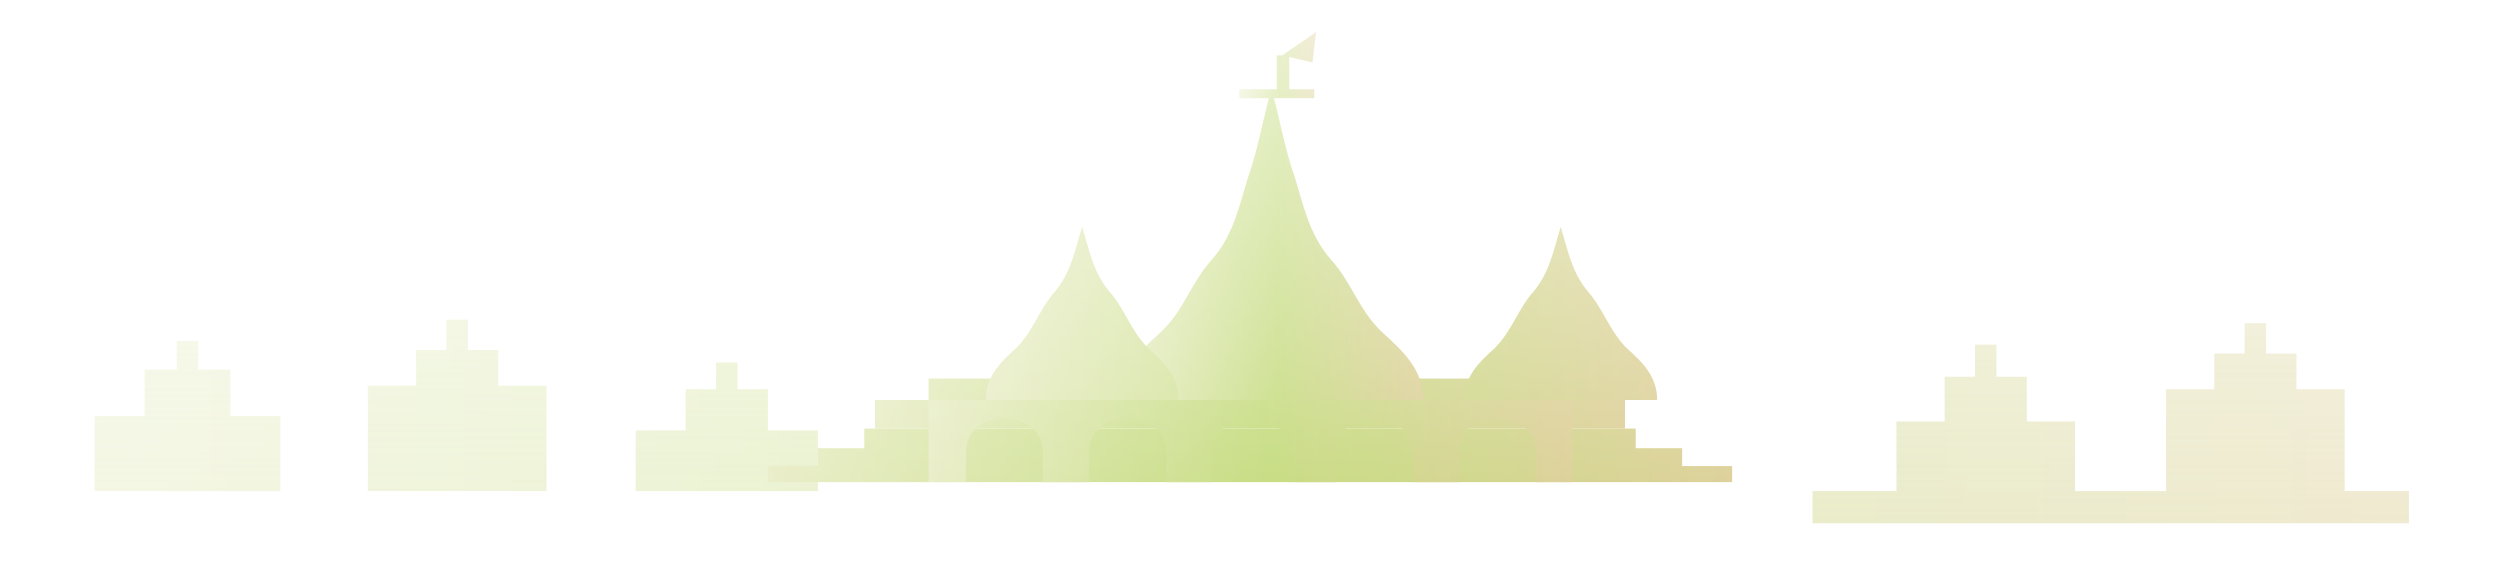
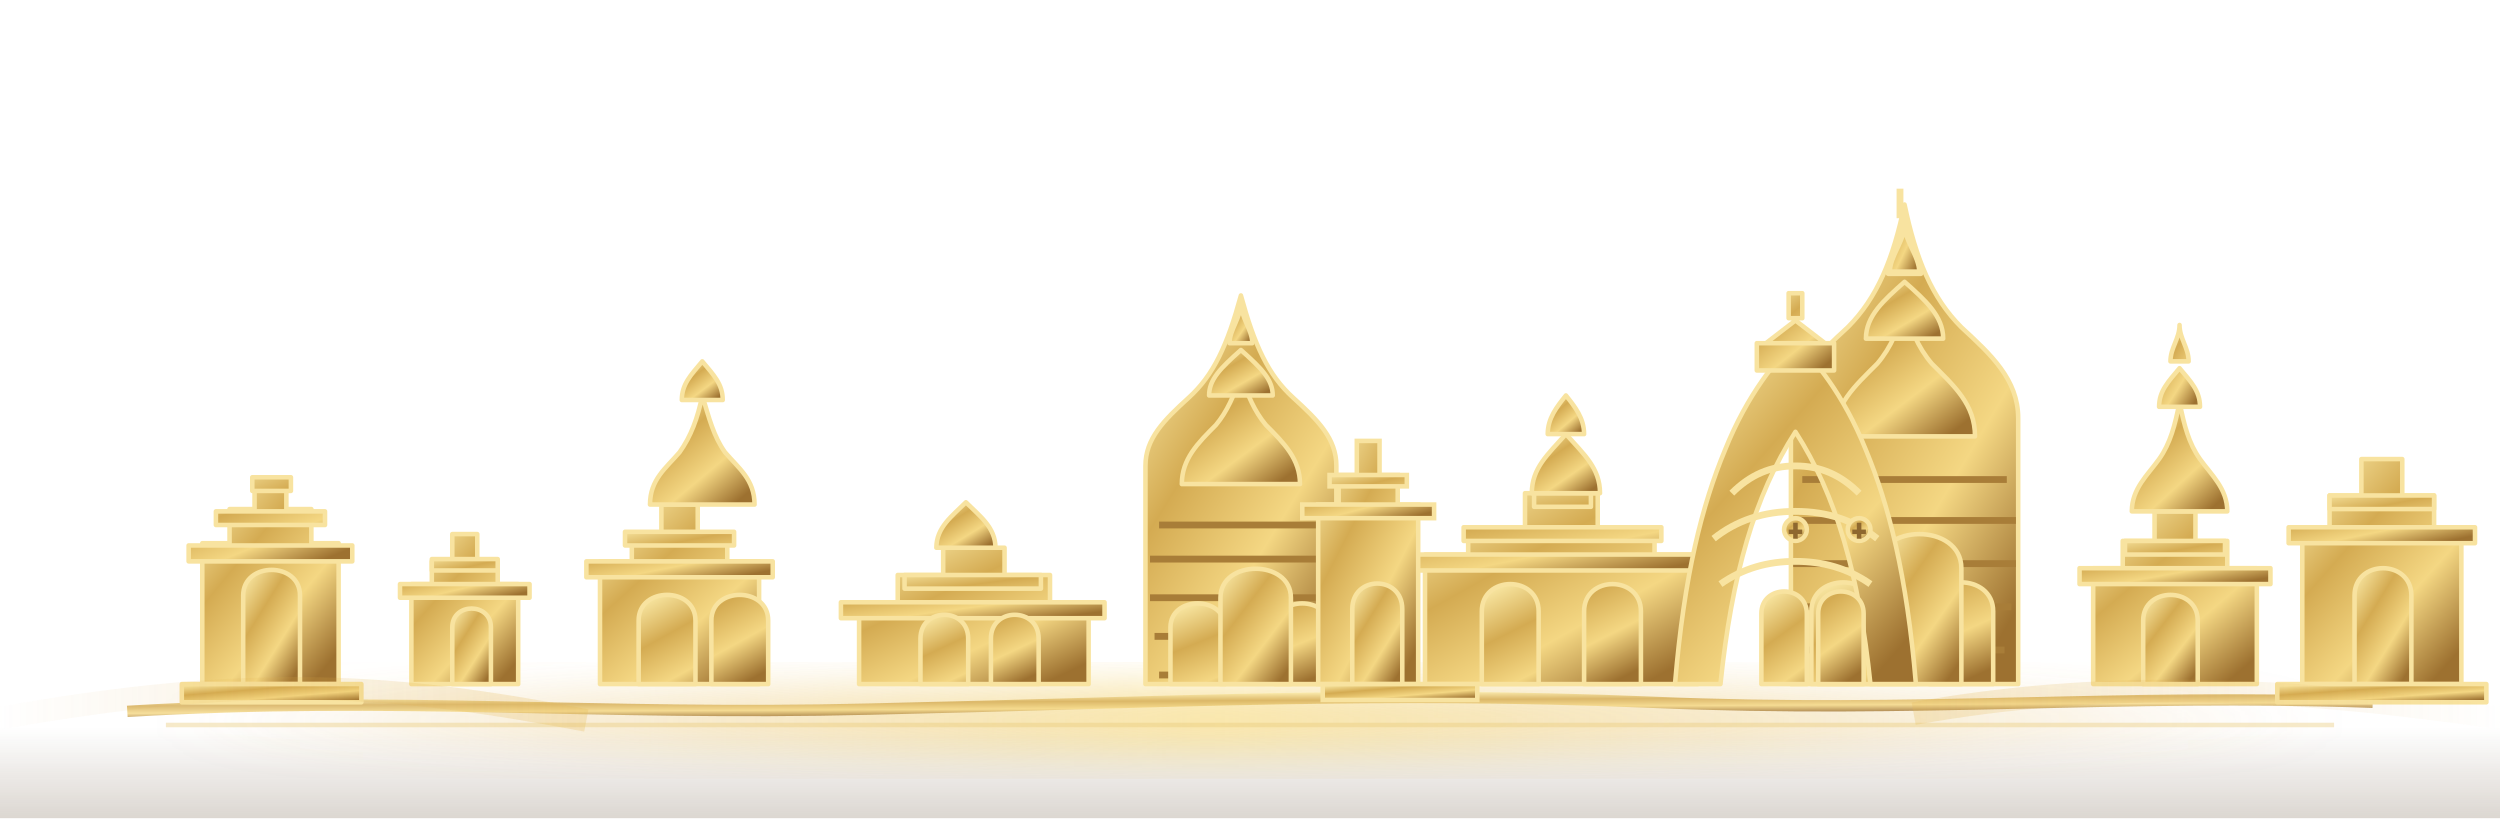
- <svg xmlns="http://www.w3.org/2000/svg" viewBox="0 0 1400 320" fill="none">
+ <svg xmlns="http://www.w3.org/2000/svg" viewBox="0 0 1100 360" fill="none">
  <defs>
-     <linearGradient id="heritage" x1="0" y1="0" x2="1" y2="0">
-       <stop offset="0" stop-color="#E6EBC0" />
-       <stop offset="0.52" stop-color="#BED76F" />
-       <stop offset="1" stop-color="#D8C98A" />
+     <linearGradient id="gold" x1="0" y1="0" x2="0.8" y2="1">
+       <stop stop-color="#FFF1B0" />
+       <stop offset=".38" stop-color="#D4AB52" />
+       <stop offset=".7" stop-color="#F4D783" />
+       <stop offset="1" stop-color="#9D7130" />
    </linearGradient>
-     <linearGradient id="fade" x1="0" y1="0" x2="0" y2="1">
-       <stop offset="0" stop-color="white" stop-opacity="0.3" />
-       <stop offset="0.6" stop-color="white" stop-opacity="0.68" />
-       <stop offset="1" stop-color="white" stop-opacity="0.96" />
+     <linearGradient id="glow" x1="0" y1="0" x2="1" y2="0">
+       <stop stop-color="#D69D37" stop-opacity="0" />
+       <stop offset=".48" stop-color="#F6D878" stop-opacity=".85" />
+       <stop offset="1" stop-color="#D69D37" stop-opacity="0" />
    </linearGradient>
-     <mask id="mist">
-       <rect width="1400" height="320" fill="url(#fade)" />
-     </mask>
+     <linearGradient id="shadow" x1="0" y1="0" x2="0" y2="1">
+       <stop stop-color="#4C3317" stop-opacity="0" />
+       <stop offset="1" stop-color="#4C3317" stop-opacity=".58" />
+     </linearGradient>
+     <filter id="soft-glow" x="-10%" y="-30%" width="120%" height="160%">
+       <feGaussianBlur stdDeviation="9" />
+     </filter>
  </defs>
-   <g fill="url(#heritage)" mask="url(#mist)">
-     <path d="M0 275h53v-42h28v-26h18v-16h12v16h18v26h28v42h49v-59h27v-20h17v-17h12v17h17v20h27v59h50v-34h28v-23h17v-15h12v15h17v23h28v34H0zm1015 0h47v-39h27v-25h17v-18h12v18h17v25h27v39h51v-57h27v-20h17v-17h12v17h17v20h27v57h36v18H1015z" opacity="0.45" />
-     <path d="M430 270h540v-9h-28v-10h-26v-11H484v11h-26v10h-28z" />
-     <path d="M490 240h420v-16h-30v-12H520v12h-30z" />
-     <path d="M520 224h360v46H520z M541 270v-17c0-25 43-25 43 0v17zm69 0v-17c0-25 43-25 43 0v17zm69 0v-17c0-25 43-25 43 0v17zm69 0v-17c0-25 43-25 43 0v17zm69 0v-17c0-25 43-25 43 0v17z" fill-rule="evenodd" />
-     <path d="M627 224c0-17 11-27 23-38 13-12 17-28 29-41 12-14 15-30 20-46 6-17 8-32 13-49 5 17 7 32 13 49 5 16 8 32 20 46 12 13 16 29 29 41 12 11 23 21 23 38z" />
-     <path d="M552 224c0-13 8-21 17-29 10-10 13-22 22-32 9-11 11-23 15-36 4 13 6 25 15 36 9 10 12 22 22 32 9 8 17 16 17 29zm268 0c0-13 8-21 17-29 10-10 13-22 22-32 9-11 11-23 15-36 4 13 6 25 15 36 9 10 12 22 22 32 9 8 17 16 17 29z" />
-     <path d="M709 50h6V31h7v19h14v5h-42v-5h15zM718 31l19-13-2 17z" />
+   <ellipse cx="550" cy="317" rx="480" ry="16" fill="url(#glow)" filter="url(#soft-glow)" opacity=".75" />
+   <path d="M56 313c118-7 205 2 327-1 135-3 222-8 344-3 117 5 205-4 317 0" stroke="url(#gold)" stroke-width="5" opacity=".8" />
+   <path d="M73 319h954" stroke="#E8C875" stroke-opacity=".38" stroke-width="2" />
+   <g fill="url(#gold)" stroke="#F8E3A0" stroke-linejoin="round" stroke-width="2">
+     <path d="M89 301v-62h12v-15h11v-14h14v14h11v15h12v62H89z" />
+     <path d="M83 240h72v7H83zm12-15h48v6H95zm16-15h17v6h-17z" />
+     <path d="M107 301v-39c0-15 25-15 25 0v39z" />
+     <path d="M80 301h79v8H80z" />
+     <path d="M181 301v-44h9v-10h9v-12h11v12h9v10h9v44h-47z" />
+     <path d="M176 257h57v6h-57zm14-11h29v5h-29z" />
+     <path d="M199 301v-25c0-11 17-11 17 0v25z" />
+     <path d="M264 301v-54h14v-12h13v-13h16v13h13v12h14v54h-70z" />
+     <path d="M258 247h82v7h-82zm17-13h48v6h-48z" />
+     <path d="M281 301v-28c0-15 25-15 25 0v28zm32 0v-28c0-15 25-15 25 0v28z" />
+     <path d="M286 222c0-11 7-16 13-23 5-7 8-15 10-25 3 10 5 18 10 25 6 7 13 12 13 23z" />
+     <path d="M300 176c0-7 4-11 9-17 5 6 9 10 9 17z" />
+     <path d="M378 301v-36h17v-12h20v-12h27v12h20v12h17v36H378z" />
+     <path d="M370 265h116v7H370zm28-12h60v6h-60z" />
+     <path d="M405 301v-20c0-14 21-14 21 0v20zm31 0v-20c0-14 21-14 21 0v20z" />
+     <path d="M412 241c0-9 7-14 13-20 6 6 13 11 13 20z" />
+     <path d="M504 301v-96c0-12 8-20 19-30 11-10 17-23 23-45 6 22 12 35 23 45 11 10 19 18 19 30v96h-84z" />
+     <path d="M520 213c0-11 7-18 15-26 5-6 8-13 11-22 3 9 6 16 11 22 8 8 15 15 15 26z" />
+     <path d="M532 174c0-7 5-12 14-20 9 8 14 13 14 20z" />
+     <path d="M541 151c0-6 5-11 5-18 0 7 5 12 5 18z" />
+     <path d="M510 231h72m-76 15h80m-80 17h80m-78 17h76m-74 17h72" stroke="#A87D38" stroke-width="3" />
+     <path d="M515 301v-25c0-14 24-14 24 0v25zm46 0v-25c0-14 24-14 24 0v25z" />
+     <path d="M537 301v-38c0-17 31-17 31 0v38z" />
+     <path d="M627 301v-57h19v-12h25v-15h32v15h25v12h19v57H627z" />
+     <path d="M619 244h136v7H619zm25-12h87v6h-87zm31-15h25v6h-25z" />
+     <path d="M652 301v-32c0-16 25-16 25 0v32zm45 0v-32c0-16 25-16 25 0v32z" />
+     <path d="M674 217c0-11 7-17 15-26 8 9 15 15 15 26z" />
+     <path d="M681 191c0-7 4-12 8-17 4 5 8 10 8 17z" />
+     <path d="M788 301V184c0-17 12-28 25-40 13-13 20-30 25-54 5 24 12 41 25 54 13 12 25 23 25 40v117h-100z" />
+     <path d="M807 192c0-14 9-22 19-32 6-7 10-16 12-27 2 11 6 20 12 27 10 10 19 18 19 32z" />
+     <path d="M821 149c0-10 8-17 17-25 9 8 17 15 17 25z" />
+     <path d="M831 120c0-8 7-14 7-24 0 10 7 16 7 24zM836 96V83" stroke-width="3" />
+     <path d="M793 211h90m-94 18h98m-98 19h98m-96 19h94m-91 19h88" stroke="#A87D38" stroke-width="3" />
+     <path d="M797 301v-32c0-17 28-17 28 0v32zm52 0v-32c0-17 28-17 28 0v32z" />
+     <path d="M826 301v-51c0-20 37-20 37 0v51z" />
+     <path d="M921 301v-51h13v-12h14v-13h18v13h14v12h13v51h-72z" />
+     <path d="M915 250h84v7h-84zm20-12h44v6h-44z" />
+     <path d="M943 301v-28c0-15 24-15 24 0v28z" />
+     <path d="M938 225c0-10 7-16 12-23 5-7 7-15 9-25 2 10 4 18 9 25 5 7 12 13 12 23z" />
+     <path d="M950 179c0-7 4-11 9-17 5 6 9 10 9 17zm5-20c0-6 4-10 4-16 0 6 4 10 4 16z" />
+     <path d="M1013 301v-69h12v-14h14v-16h18v16h14v14h12v69h-70z" />
+     <path d="M1007 232h82v7h-82zm18-14h46v6h-46z" />
+     <path d="M1036 301v-39c0-16 25-16 25 0v39z" />
+     <path d="M1002 301h92v8h-92z" />
  </g>
+   <g fill="url(#gold)" stroke="#F8E3A0" stroke-width="2" stroke-linejoin="round">
+     <path d="M737 301c4-48 12-79 22-103 10-25 23-40 31-48 8 8 21 23 31 48 10 24 18 55 22 103h-20c-5-48-15-83-33-111-18 28-28 63-33 111z" />
+     <path d="M773 163v-12h34v12zm4-12 13-10 13 10zm10-11h6v-11h-6z" />
+     <path d="M762 217c8-8 17-12 28-12s20 4 28 12m-64 20c10-8 22-12 36-12s26 4 36 12m-69 20c10-7 21-10 33-10s23 3 33 10" fill="none" stroke="#F8E3A0" stroke-width="3" />
+     <path d="M775 301v-31c0-13 20-13 20 0v31zm25 0v-31c0-13 20-13 20 0v31z" />
+     <circle cx="790" cy="233" r="5" />
+     <circle cx="818" cy="233" r="5" />
+     <path d="M790 230v7m-3-3h6m25-4v7m-3-3h6" stroke="#8E682F" stroke-width="2" />
+   </g>
+   <g fill="url(#gold)" stroke="#F8E3A0" stroke-width="2">
+     <path d="M580 301v-79h9v-13h8v-15h10v15h8v13h9v79z" />
+     <path d="M573 222h58v6h-58zm12-13h34v5h-34z" />
+     <path d="M595 301v-33c0-15 22-15 22 0v33z" />
+     <path d="M582 301h68v7h-68z" />
+   </g>
+   <path d="M0 316c112-20 174-15 258 1m584-3c83-15 164-12 258 2" stroke="url(#glow)" stroke-width="10" opacity=".65" />
+   <path d="M0 320h1100v40H0z" fill="url(#shadow)" opacity=".34" />
</svg>
